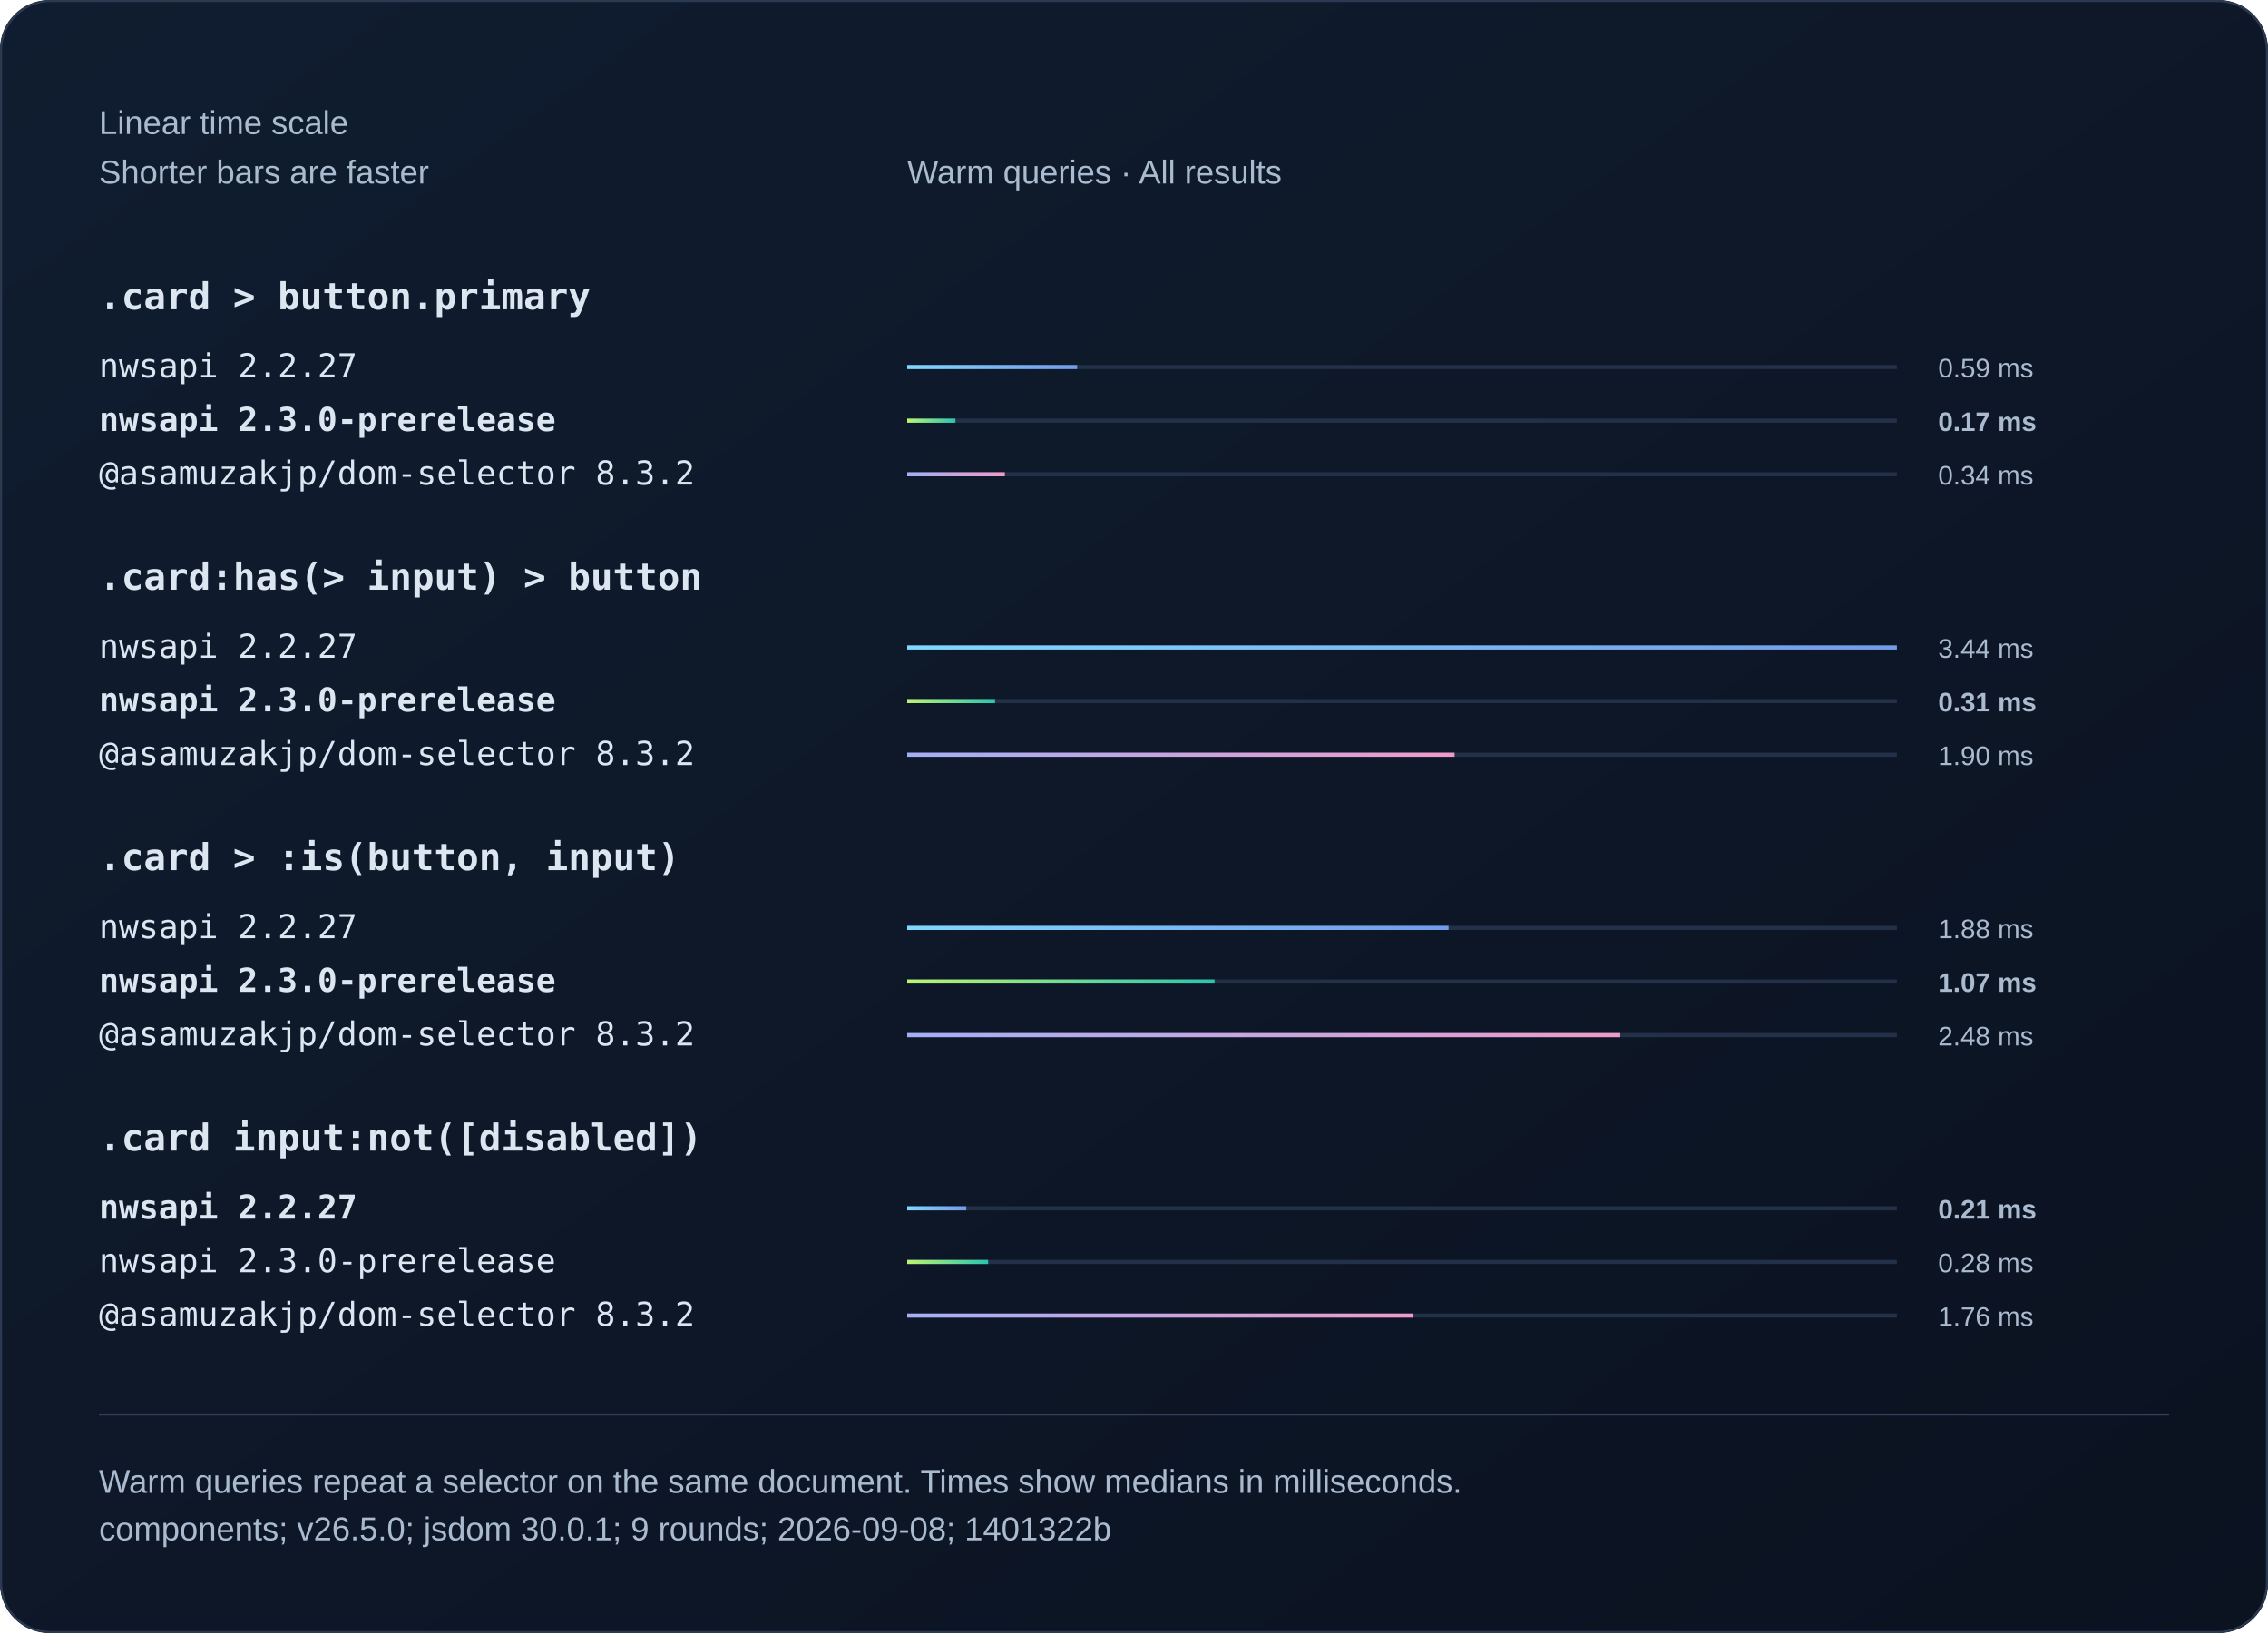
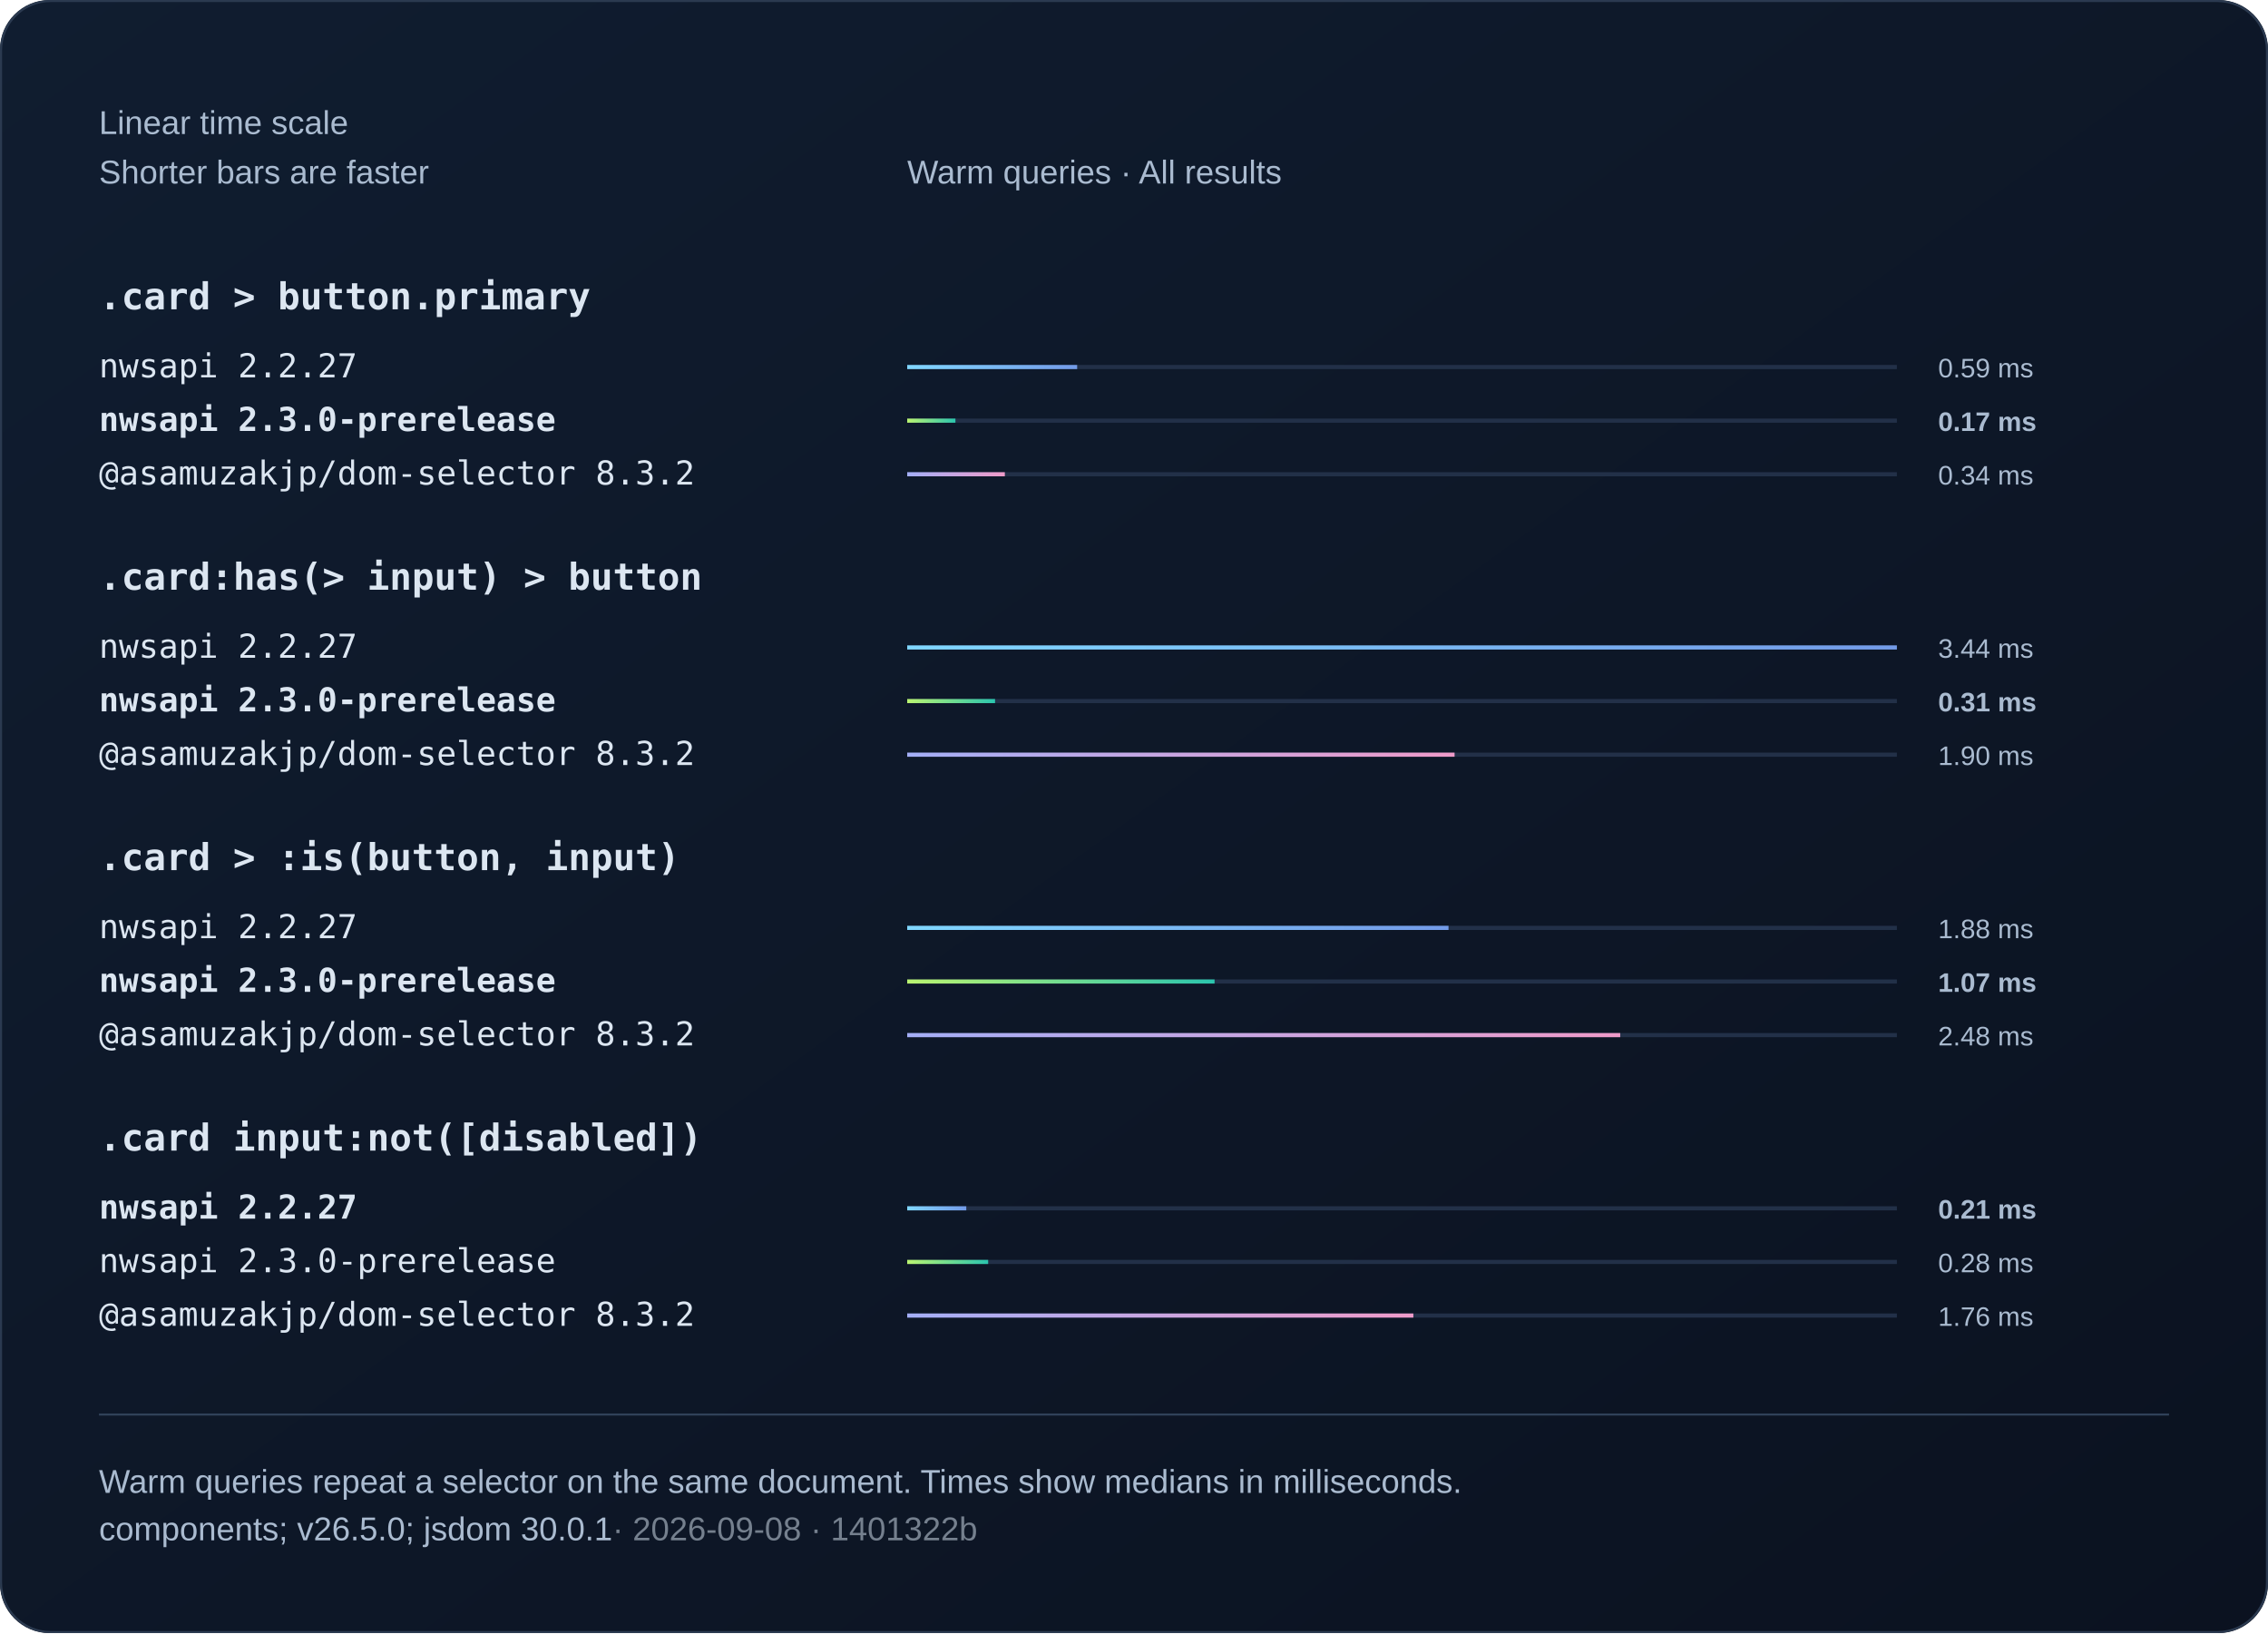
<svg xmlns="http://www.w3.org/2000/svg" width="1100" height="792" viewBox="0 0 1100 792" role="img">
  <defs>
    <linearGradient id="bg" x2="1" y2="1">
      <stop stop-color="#101d30" />
      <stop offset="1" stop-color="#0b1220" />
    </linearGradient>
    <linearGradient id="series0">
      <stop stop-color="#80d7ff" />
      <stop offset="1" stop-color="#739be8" />
    </linearGradient>
    <linearGradient id="series1">
      <stop stop-color="#baf471" />
      <stop offset="1" stop-color="#2bc5ae" />
    </linearGradient>
    <linearGradient id="series2">
      <stop stop-color="#a4aff7" />
      <stop offset="1" stop-color="#ef9bc9" />
    </linearGradient>
  </defs>
  <style>text{font-family:Arial,Helvetica,sans-serif;fill:#f0f5fa}
.muted{fill:#aabbd0;font:16px Arial,Helvetica,sans-serif}
.code{font:18px Consolas,Menlo,monospace;fill:#dce6f1}
.note .code{font:16px Consolas,Menlo,monospace}
.comparison{font-size:14px;font-variant-numeric:tabular-nums}
.tick{fill:#aabbd0;font-size:12px}
.time{fill:#aabbd0;font-size:13px;font-variant-numeric:tabular-nums}
.engine{font-size:16px}.selector{font-weight:600}.bar{transform-box:fill-box;transform-origin:left center;animation:fill 800ms ease-out 1 both}@keyframes fill{from{transform:scaleX(0)}to{transform:scaleX(1)}}@media(prefers-reduced-motion:reduce){.bar{animation:none}}</style>
  <rect width="1100" height="792" rx="24" fill="url(#bg)" />
  <rect x=".5" y=".5" width="1099" height="791" rx="24" fill="none" stroke="#2b3a50" />
  <text x="48" y="65" class="muted">Linear time scale</text>
  <text x="48" y="89" class="muted">Shorter bars are faster</text>
  <text x="440" y="89" class="muted">Warm queries · All results</text>
  <text x="48" y="150" class="code selector">.card &gt; button.primary</text>
  <g>
    <text x="48" y="183" class="code engine">nwsapi 2.2.27</text>
    <path d="M440 178h480" stroke="#223048" stroke-width="2" />
    <rect class="bar" x="440" y="177" width="82.43" height="2" fill="url(#series0)" />
    <text x="940" y="183" class="time">0.59 ms</text>
  </g>
  <g>
    <text x="48" y="209" class="code engine" style="font-weight:700">nwsapi 2.3.0-prerelease</text>
    <path d="M440 204h480" stroke="#223048" stroke-width="2" />
    <rect class="bar" x="440" y="203" width="23.39" height="2" fill="url(#series1)" />
    <text x="940" y="209" class="time" style="font-weight:700">0.17 ms</text>
  </g>
  <g>
    <text x="48" y="235" class="code engine">@asamuzakjp/dom-selector 8.3.2</text>
    <path d="M440 230h480" stroke="#223048" stroke-width="2" />
    <rect class="bar" x="440" y="229" width="47.36" height="2" fill="url(#series2)" />
    <text x="940" y="235" class="time">0.34 ms</text>
  </g>
  <text x="48" y="286" class="code selector">.card:has(&gt; input) &gt; button</text>
  <g>
    <text x="48" y="319" class="code engine">nwsapi 2.2.27</text>
    <path d="M440 314h480" stroke="#223048" stroke-width="2" />
    <rect class="bar" x="440" y="313" width="480" height="2" fill="url(#series0)" />
    <text x="940" y="319" class="time">3.44 ms</text>
  </g>
  <g>
    <text x="48" y="345" class="code engine" style="font-weight:700">nwsapi 2.3.0-prerelease</text>
    <path d="M440 340h480" stroke="#223048" stroke-width="2" />
    <rect class="bar" x="440" y="339" width="42.61" height="2" fill="url(#series1)" />
    <text x="940" y="345" class="time" style="font-weight:700">0.31 ms</text>
  </g>
  <g>
    <text x="48" y="371" class="code engine">@asamuzakjp/dom-selector 8.3.2</text>
    <path d="M440 366h480" stroke="#223048" stroke-width="2" />
    <rect class="bar" x="440" y="365" width="265.48" height="2" fill="url(#series2)" />
    <text x="940" y="371" class="time">1.90 ms</text>
  </g>
  <text x="48" y="422" class="code selector">.card &gt; :is(button, input)</text>
  <g>
    <text x="48" y="455" class="code engine">nwsapi 2.2.27</text>
    <path d="M440 450h480" stroke="#223048" stroke-width="2" />
    <rect class="bar" x="440" y="449" width="262.54" height="2" fill="url(#series0)" />
    <text x="940" y="455" class="time">1.88 ms</text>
  </g>
  <g>
    <text x="48" y="481" class="code engine" style="font-weight:700">nwsapi 2.3.0-prerelease</text>
    <path d="M440 476h480" stroke="#223048" stroke-width="2" />
    <rect class="bar" x="440" y="475" width="149.07" height="2" fill="url(#series1)" />
    <text x="940" y="481" class="time" style="font-weight:700">1.07 ms</text>
  </g>
  <g>
    <text x="48" y="507" class="code engine">@asamuzakjp/dom-selector 8.3.2</text>
    <path d="M440 502h480" stroke="#223048" stroke-width="2" />
    <rect class="bar" x="440" y="501" width="345.82" height="2" fill="url(#series2)" />
    <text x="940" y="507" class="time">2.48 ms</text>
  </g>
  <text x="48" y="558" class="code selector">.card input:not([disabled])</text>
  <g>
    <text x="48" y="591" class="code engine" style="font-weight:700">nwsapi 2.2.27</text>
    <path d="M440 586h480" stroke="#223048" stroke-width="2" />
    <rect class="bar" x="440" y="585" width="28.66" height="2" fill="url(#series0)" />
    <text x="940" y="591" class="time" style="font-weight:700">0.21 ms</text>
  </g>
  <g>
    <text x="48" y="617" class="code engine">nwsapi 2.3.0-prerelease</text>
    <path d="M440 612h480" stroke="#223048" stroke-width="2" />
    <rect class="bar" x="440" y="611" width="39.27" height="2" fill="url(#series1)" />
    <text x="940" y="617" class="time">0.28 ms</text>
  </g>
  <g>
    <text x="48" y="643" class="code engine">@asamuzakjp/dom-selector 8.3.2</text>
    <path d="M440 638h480" stroke="#223048" stroke-width="2" />
    <rect class="bar" x="440" y="637" width="245.49" height="2" fill="url(#series2)" />
    <text x="940" y="643" class="time">1.76 ms</text>
  </g>
  <path d="M48 686h1004" stroke="#304159" />
  <text x="48" y="724" class="muted">Warm queries repeat a selector on the same document. Times show medians in milliseconds.</text>
-   <text x="48" y="747" class="muted">components; v26.5.0; jsdom 30.0.1; 9 rounds; 2026-09-08; 1401322b</text>
+   <text x="48" y="747" class="muted">components; v26.5.0; jsdom 30.0.1<tspan fill="#75808e"> · 2026-09-08 · 1401322b</tspan>
+   </text>
</svg>
